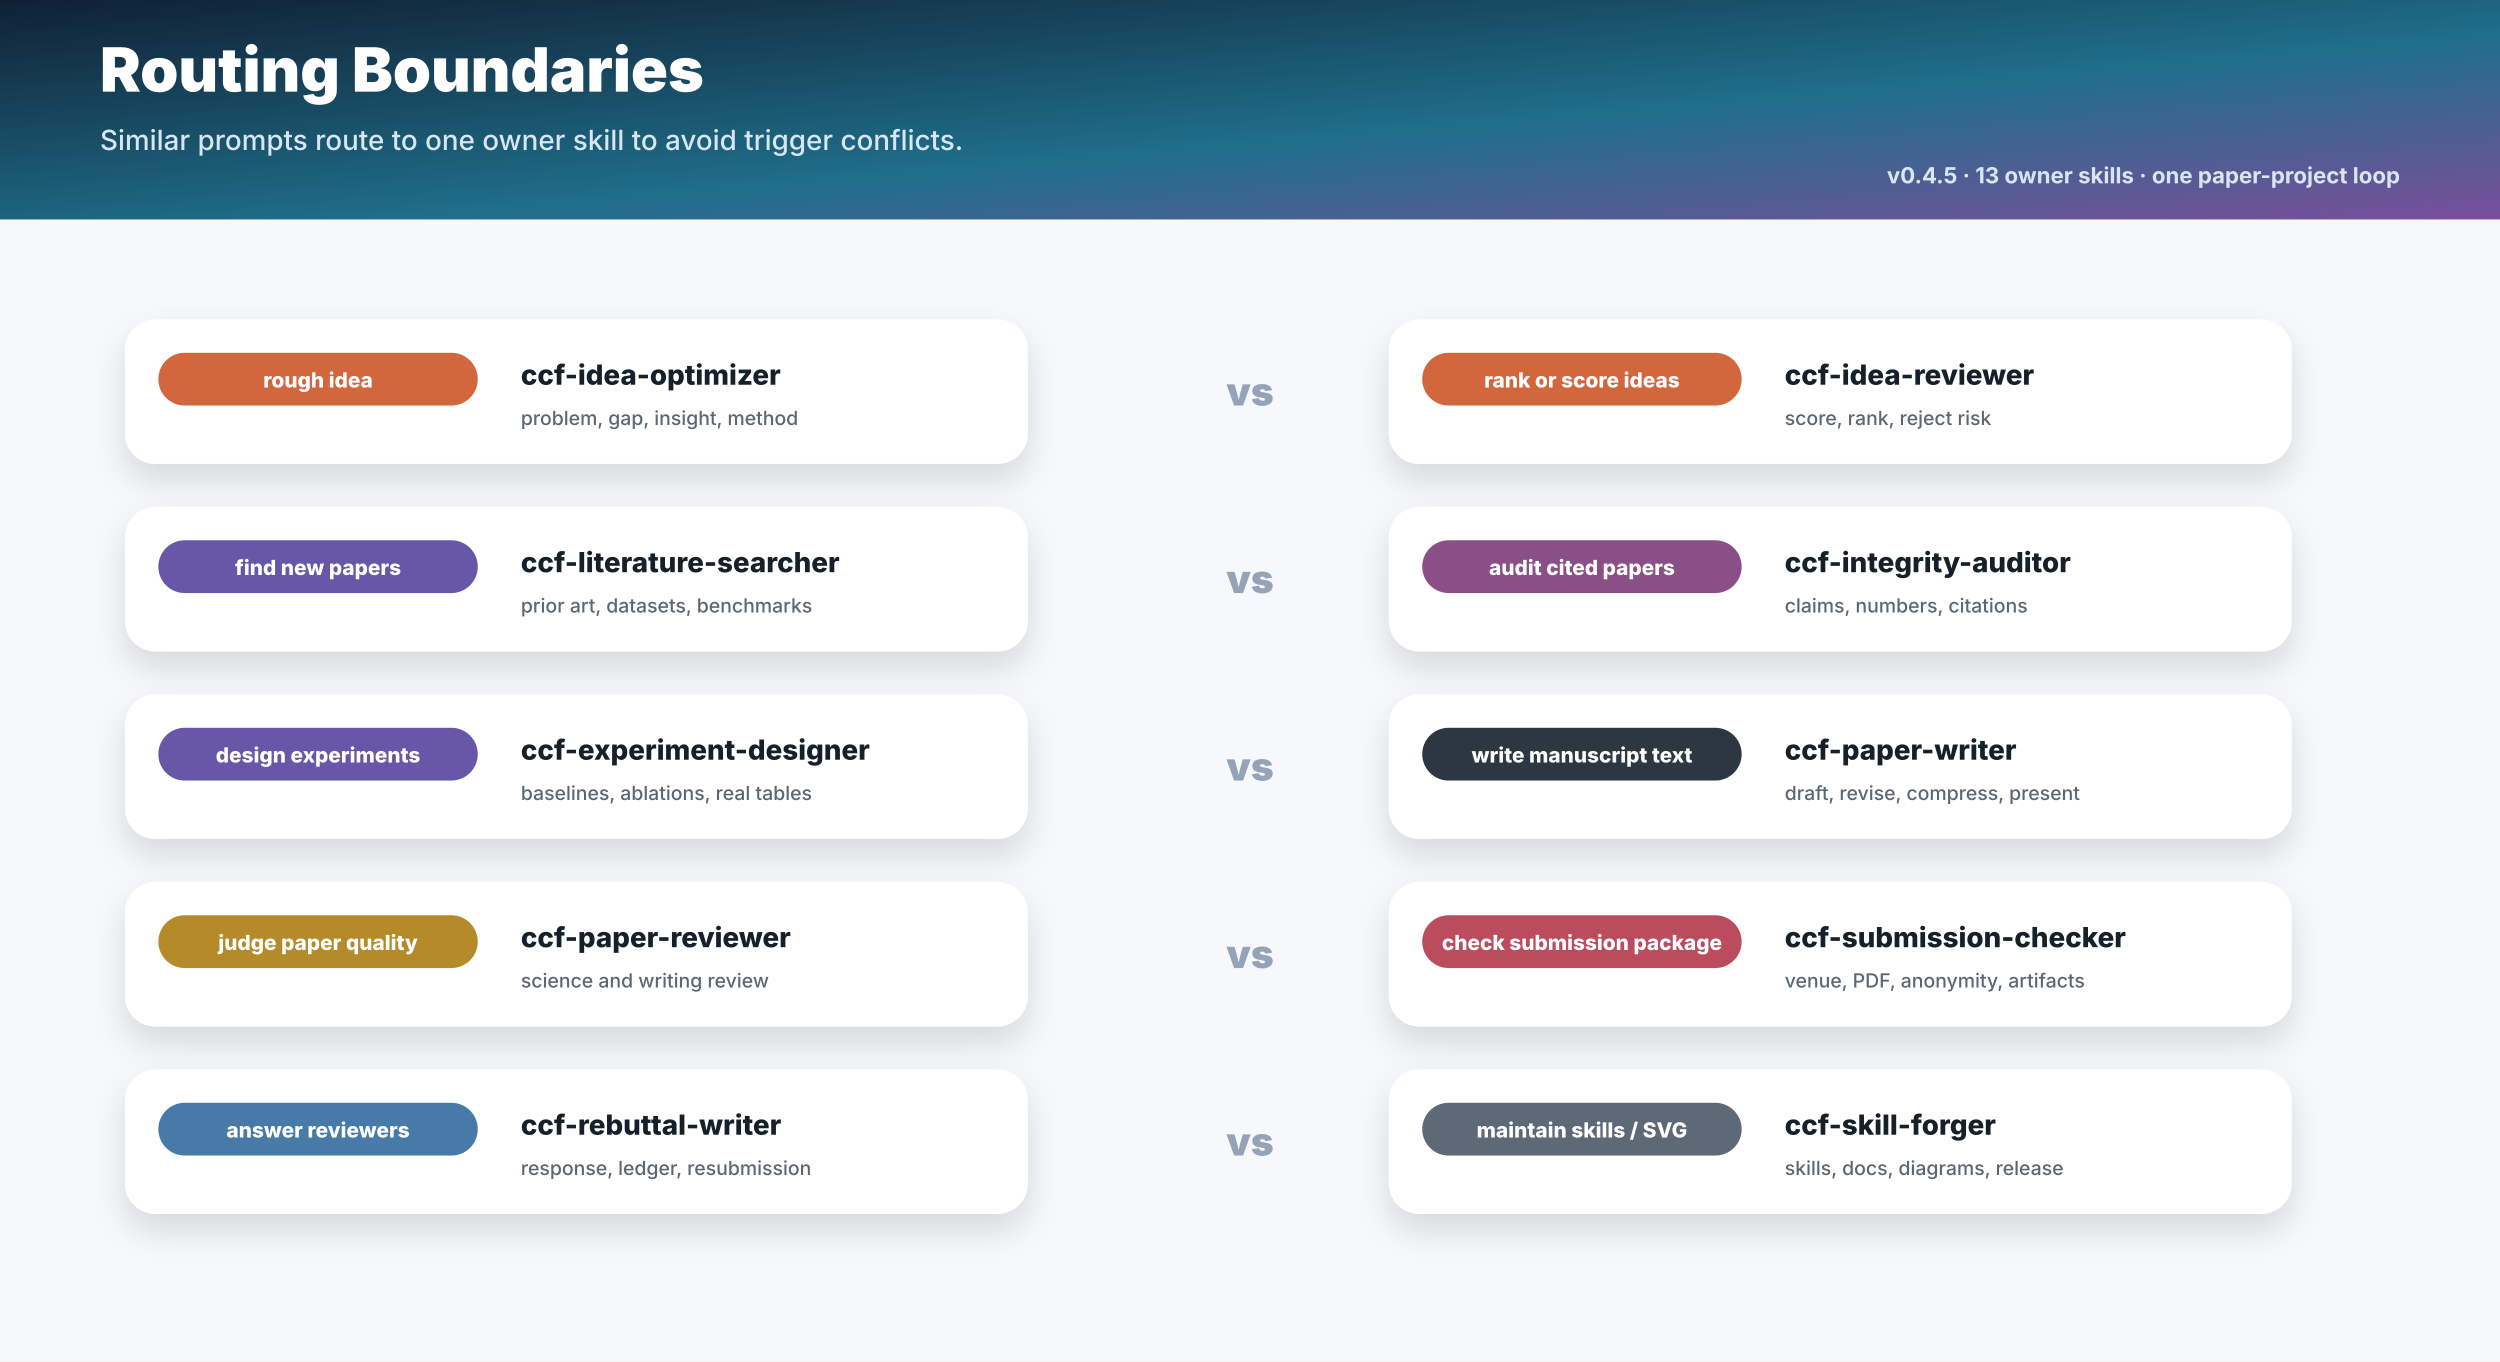
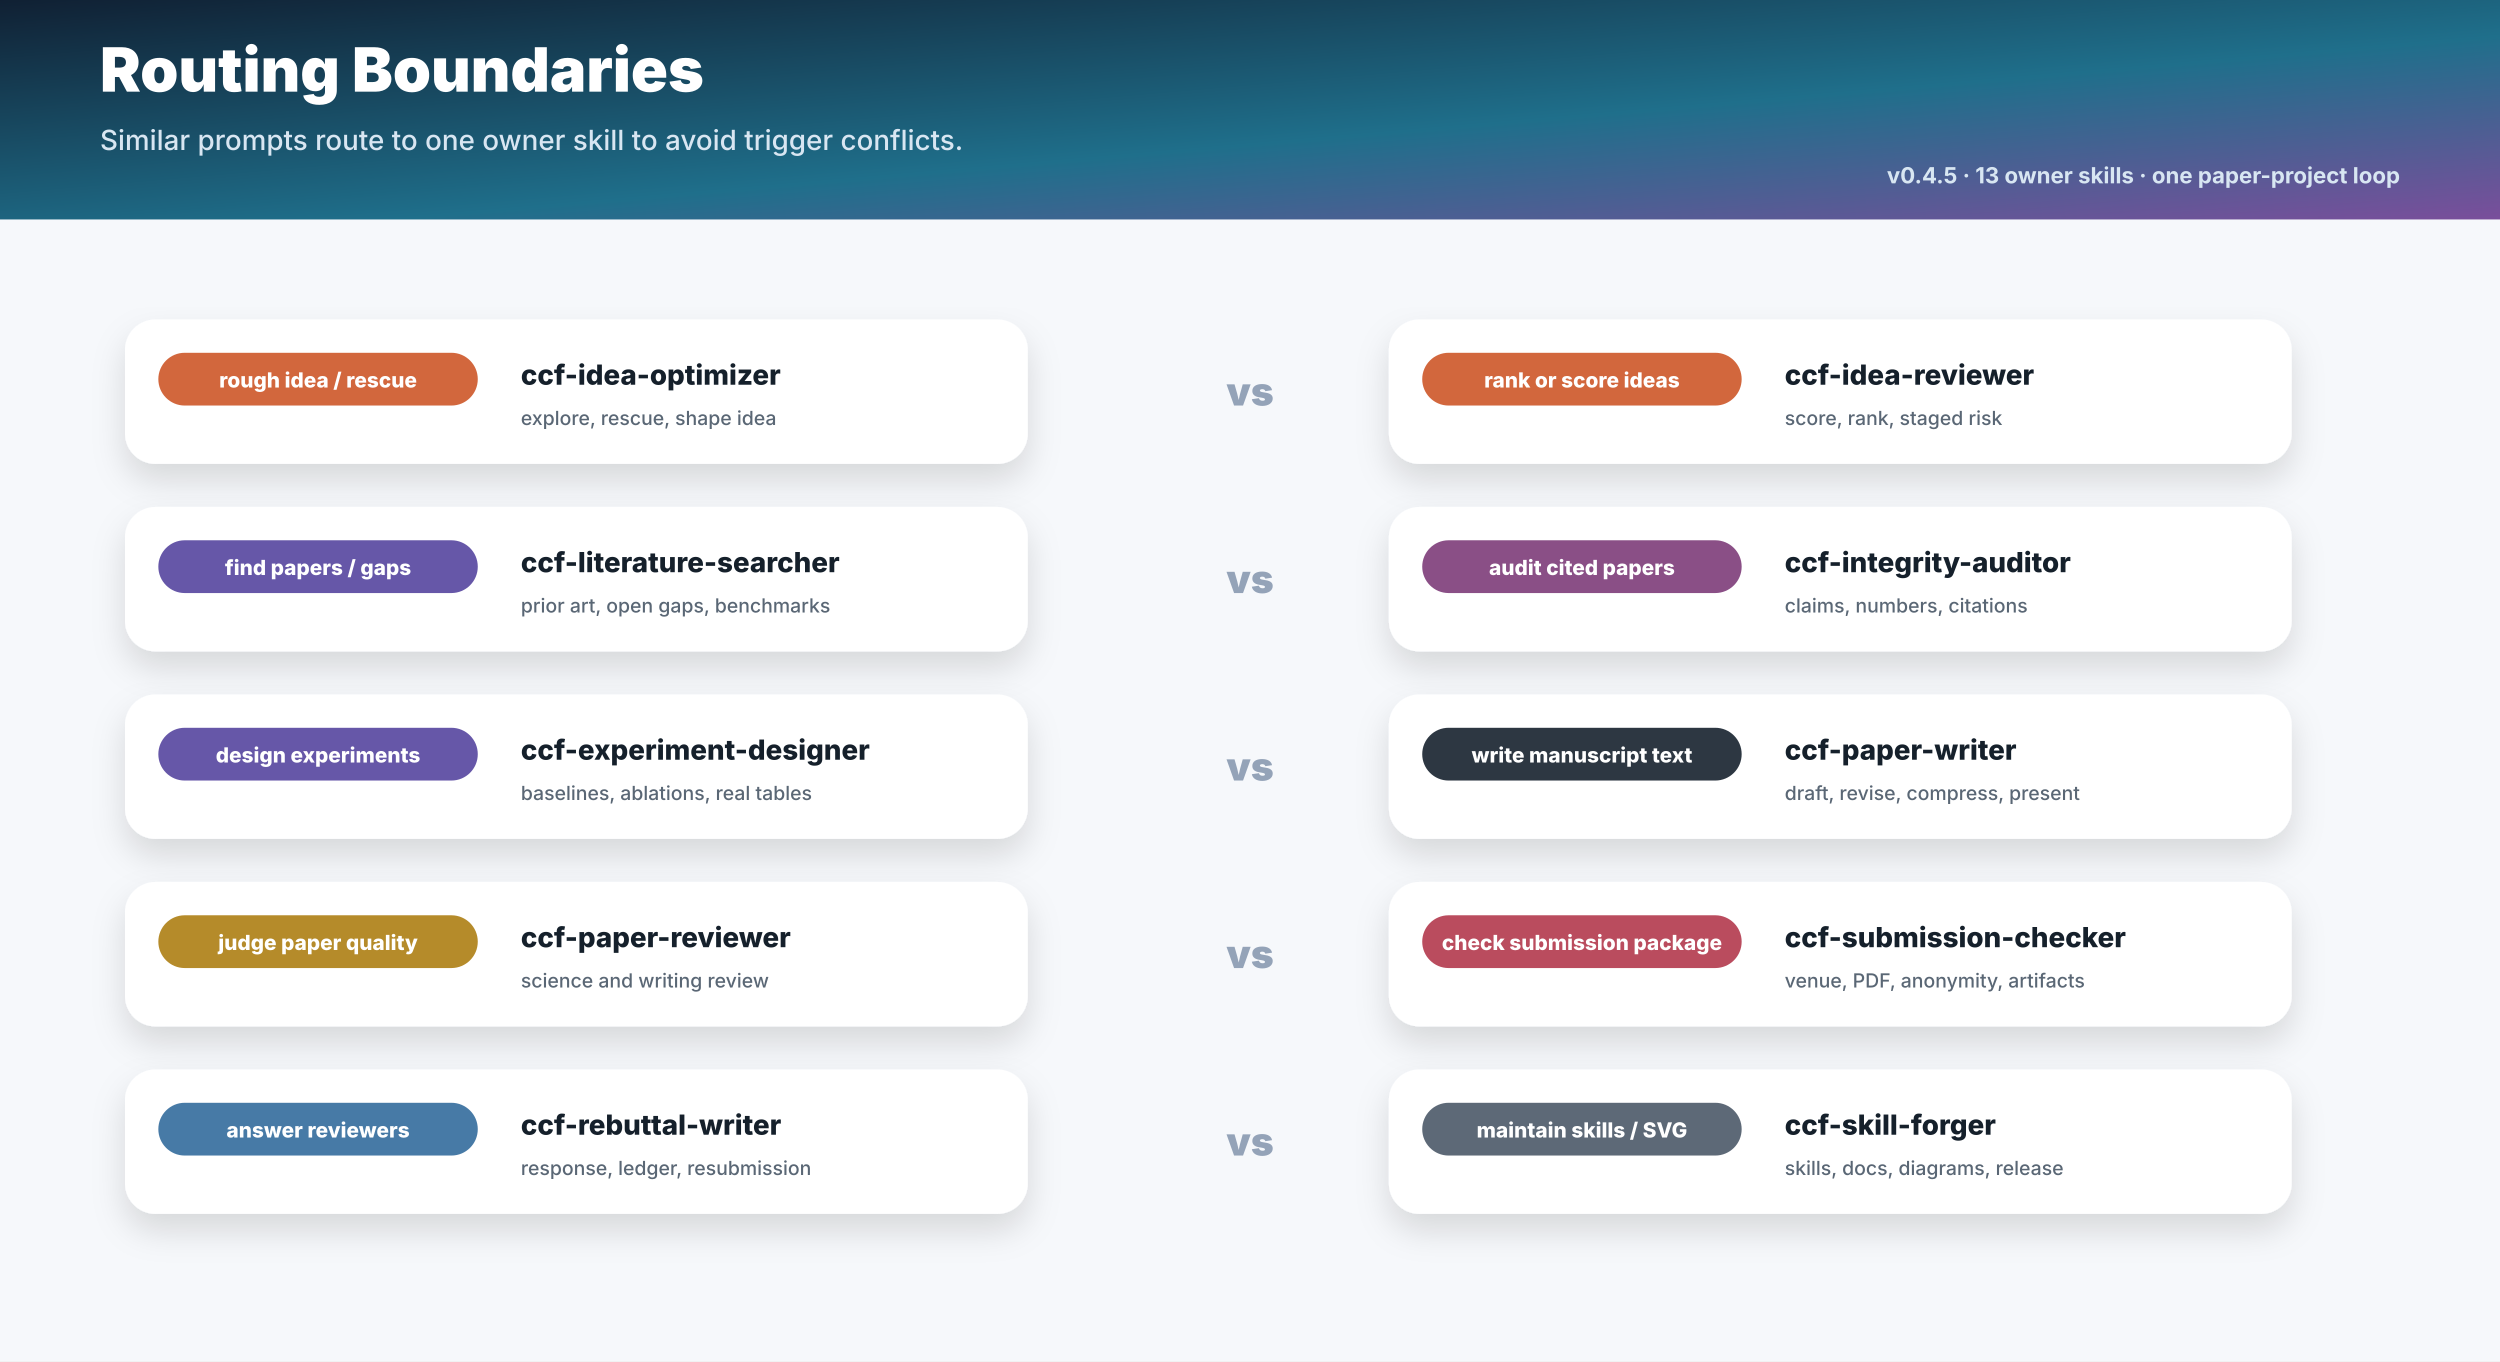
<svg xmlns="http://www.w3.org/2000/svg" width="1800" height="980" viewBox="0 0 1800 980">
  <defs>
    <linearGradient id="header" x1="0" y1="0" x2="1" y2="1">
      <stop offset="0" stop-color="#102033" />
      <stop offset="0.58" stop-color="#1F6F8B" />
      <stop offset="1" stop-color="#7A4E9B" />
    </linearGradient>
    <filter id="shadow" x="-20%" y="-20%" width="140%" height="160%">
      <feDropShadow dx="0" dy="12" stdDeviation="12" flood-color="#0B1826" flood-opacity="0.13" />
    </filter>
    <marker id="arrow" markerWidth="13" markerHeight="13" refX="11" refY="6.5" orient="auto">
      <path d="M2,2 L11,6.5 L2,11 Z" fill="#7B8794" />
    </marker>
  </defs>
  <style>text{font-family:Inter, Segoe UI, Arial, sans-serif;dominant-baseline:auto} .mono{font-family:Consolas,Menlo,monospace}</style>
  <rect x="0" y="0" width="1800" height="980" rx="0" fill="#F6F8FB" stroke="none" stroke-width="2" />
  <rect x="0" y="0" width="1800" height="158" rx="0" fill="url(#header)" stroke="none" stroke-width="2" />
  <text x="72" y="66" font-size="44" font-weight="850" fill="#FFFFFF" text-anchor="start">Routing Boundaries</text>
  <text x="72" y="108" font-size="20" font-weight="500" fill="#D8E6F2" text-anchor="start">Similar prompts route to one owner skill to avoid trigger conflicts.</text>
  <text x="1728" y="132" font-size="16" font-weight="650" fill="#D8E6F2" text-anchor="end">v0.4.5 · 13 owner skills · one paper-project loop</text>
  <rect x="90" y="230" width="650" height="104" rx="22" fill="#FFFFFF" stroke="none" stroke-width="2" filter="url(#shadow)" />
  <rect x="114" y="254" width="230" height="38" rx="19" fill="#D2673D" stroke="none" stroke-width="2" />
-   <text x="229" y="279" font-size="15" font-weight="760" fill="#FFFFFF" text-anchor="middle">rough idea</text>
+   <text x="229" y="279" font-size="15" font-weight="760" fill="#FFFFFF" text-anchor="middle">rough idea / rescue</text>
  <text x="375" y="277" font-size="20" font-weight="820" fill="#15202B" text-anchor="start">ccf-idea-optimizer</text>
-   <text x="375" y="306" font-size="14" font-weight="520" fill="#5A6775" text-anchor="start">problem, gap, insight, method</text>
+   <text x="375" y="306" font-size="14" font-weight="520" fill="#5A6775" text-anchor="start">explore, rescue, shape idea</text>
  <rect x="1000" y="230" width="650" height="104" rx="22" fill="#FFFFFF" stroke="none" stroke-width="2" filter="url(#shadow)" />
  <rect x="1024" y="254" width="230" height="38" rx="19" fill="#D2673D" stroke="none" stroke-width="2" />
  <text x="1139" y="279" font-size="15" font-weight="760" fill="#FFFFFF" text-anchor="middle">rank or score ideas</text>
  <text x="1285" y="277" font-size="20" font-weight="820" fill="#15202B" text-anchor="start">ccf-idea-reviewer</text>
-   <text x="1285" y="306" font-size="14" font-weight="520" fill="#5A6775" text-anchor="start">score, rank, reject risk</text>
+   <text x="1285" y="306" font-size="14" font-weight="520" fill="#5A6775" text-anchor="start">score, rank, staged risk</text>
  <text x="900" y="292" font-size="28" font-weight="850" fill="#94A3B8" text-anchor="middle">vs</text>
  <rect x="90" y="365" width="650" height="104" rx="22" fill="#FFFFFF" stroke="none" stroke-width="2" filter="url(#shadow)" />
  <rect x="114" y="389" width="230" height="38" rx="19" fill="#6657A8" stroke="none" stroke-width="2" />
-   <text x="229" y="414" font-size="15" font-weight="760" fill="#FFFFFF" text-anchor="middle">find new papers</text>
+   <text x="229" y="414" font-size="15" font-weight="760" fill="#FFFFFF" text-anchor="middle">find papers / gaps</text>
  <text x="375" y="412" font-size="20" font-weight="820" fill="#15202B" text-anchor="start">ccf-literature-searcher</text>
-   <text x="375" y="441" font-size="14" font-weight="520" fill="#5A6775" text-anchor="start">prior art, datasets, benchmarks</text>
+   <text x="375" y="441" font-size="14" font-weight="520" fill="#5A6775" text-anchor="start">prior art, open gaps, benchmarks</text>
  <rect x="1000" y="365" width="650" height="104" rx="22" fill="#FFFFFF" stroke="none" stroke-width="2" filter="url(#shadow)" />
  <rect x="1024" y="389" width="230" height="38" rx="19" fill="#8A4F86" stroke="none" stroke-width="2" />
  <text x="1139" y="414" font-size="15" font-weight="760" fill="#FFFFFF" text-anchor="middle">audit cited papers</text>
  <text x="1285" y="412" font-size="20" font-weight="820" fill="#15202B" text-anchor="start">ccf-integrity-auditor</text>
  <text x="1285" y="441" font-size="14" font-weight="520" fill="#5A6775" text-anchor="start">claims, numbers, citations</text>
  <text x="900" y="427" font-size="28" font-weight="850" fill="#94A3B8" text-anchor="middle">vs</text>
  <rect x="90" y="500" width="650" height="104" rx="22" fill="#FFFFFF" stroke="none" stroke-width="2" filter="url(#shadow)" />
  <rect x="114" y="524" width="230" height="38" rx="19" fill="#6657A8" stroke="none" stroke-width="2" />
  <text x="229" y="549" font-size="15" font-weight="760" fill="#FFFFFF" text-anchor="middle">design experiments</text>
  <text x="375" y="547" font-size="20" font-weight="820" fill="#15202B" text-anchor="start">ccf-experiment-designer</text>
  <text x="375" y="576" font-size="14" font-weight="520" fill="#5A6775" text-anchor="start">baselines, ablations, real tables</text>
  <rect x="1000" y="500" width="650" height="104" rx="22" fill="#FFFFFF" stroke="none" stroke-width="2" filter="url(#shadow)" />
  <rect x="1024" y="524" width="230" height="38" rx="19" fill="#2D3742" stroke="none" stroke-width="2" />
  <text x="1139" y="549" font-size="15" font-weight="760" fill="#FFFFFF" text-anchor="middle">write manuscript text</text>
  <text x="1285" y="547" font-size="20" font-weight="820" fill="#15202B" text-anchor="start">ccf-paper-writer</text>
  <text x="1285" y="576" font-size="14" font-weight="520" fill="#5A6775" text-anchor="start">draft, revise, compress, present</text>
  <text x="900" y="562" font-size="28" font-weight="850" fill="#94A3B8" text-anchor="middle">vs</text>
  <rect x="90" y="635" width="650" height="104" rx="22" fill="#FFFFFF" stroke="none" stroke-width="2" filter="url(#shadow)" />
  <rect x="114" y="659" width="230" height="38" rx="19" fill="#B58B2A" stroke="none" stroke-width="2" />
  <text x="229" y="684" font-size="15" font-weight="760" fill="#FFFFFF" text-anchor="middle">judge paper quality</text>
  <text x="375" y="682" font-size="20" font-weight="820" fill="#15202B" text-anchor="start">ccf-paper-reviewer</text>
  <text x="375" y="711" font-size="14" font-weight="520" fill="#5A6775" text-anchor="start">science and writing review</text>
  <rect x="1000" y="635" width="650" height="104" rx="22" fill="#FFFFFF" stroke="none" stroke-width="2" filter="url(#shadow)" />
  <rect x="1024" y="659" width="230" height="38" rx="19" fill="#BA4C5E" stroke="none" stroke-width="2" />
  <text x="1139" y="684" font-size="15" font-weight="760" fill="#FFFFFF" text-anchor="middle">check submission package</text>
  <text x="1285" y="682" font-size="20" font-weight="820" fill="#15202B" text-anchor="start">ccf-submission-checker</text>
  <text x="1285" y="711" font-size="14" font-weight="520" fill="#5A6775" text-anchor="start">venue, PDF, anonymity, artifacts</text>
  <text x="900" y="697" font-size="28" font-weight="850" fill="#94A3B8" text-anchor="middle">vs</text>
  <rect x="90" y="770" width="650" height="104" rx="22" fill="#FFFFFF" stroke="none" stroke-width="2" filter="url(#shadow)" />
  <rect x="114" y="794" width="230" height="38" rx="19" fill="#477AA6" stroke="none" stroke-width="2" />
  <text x="229" y="819" font-size="15" font-weight="760" fill="#FFFFFF" text-anchor="middle">answer reviewers</text>
  <text x="375" y="817" font-size="20" font-weight="820" fill="#15202B" text-anchor="start">ccf-rebuttal-writer</text>
  <text x="375" y="846" font-size="14" font-weight="520" fill="#5A6775" text-anchor="start">response, ledger, resubmission</text>
  <rect x="1000" y="770" width="650" height="104" rx="22" fill="#FFFFFF" stroke="none" stroke-width="2" filter="url(#shadow)" />
  <rect x="1024" y="794" width="230" height="38" rx="19" fill="#5D6977" stroke="none" stroke-width="2" />
  <text x="1139" y="819" font-size="15" font-weight="760" fill="#FFFFFF" text-anchor="middle">maintain skills / SVG</text>
  <text x="1285" y="817" font-size="20" font-weight="820" fill="#15202B" text-anchor="start">ccf-skill-forger</text>
  <text x="1285" y="846" font-size="14" font-weight="520" fill="#5A6775" text-anchor="start">skills, docs, diagrams, release</text>
  <text x="900" y="832" font-size="28" font-weight="850" fill="#94A3B8" text-anchor="middle">vs</text>
</svg>
